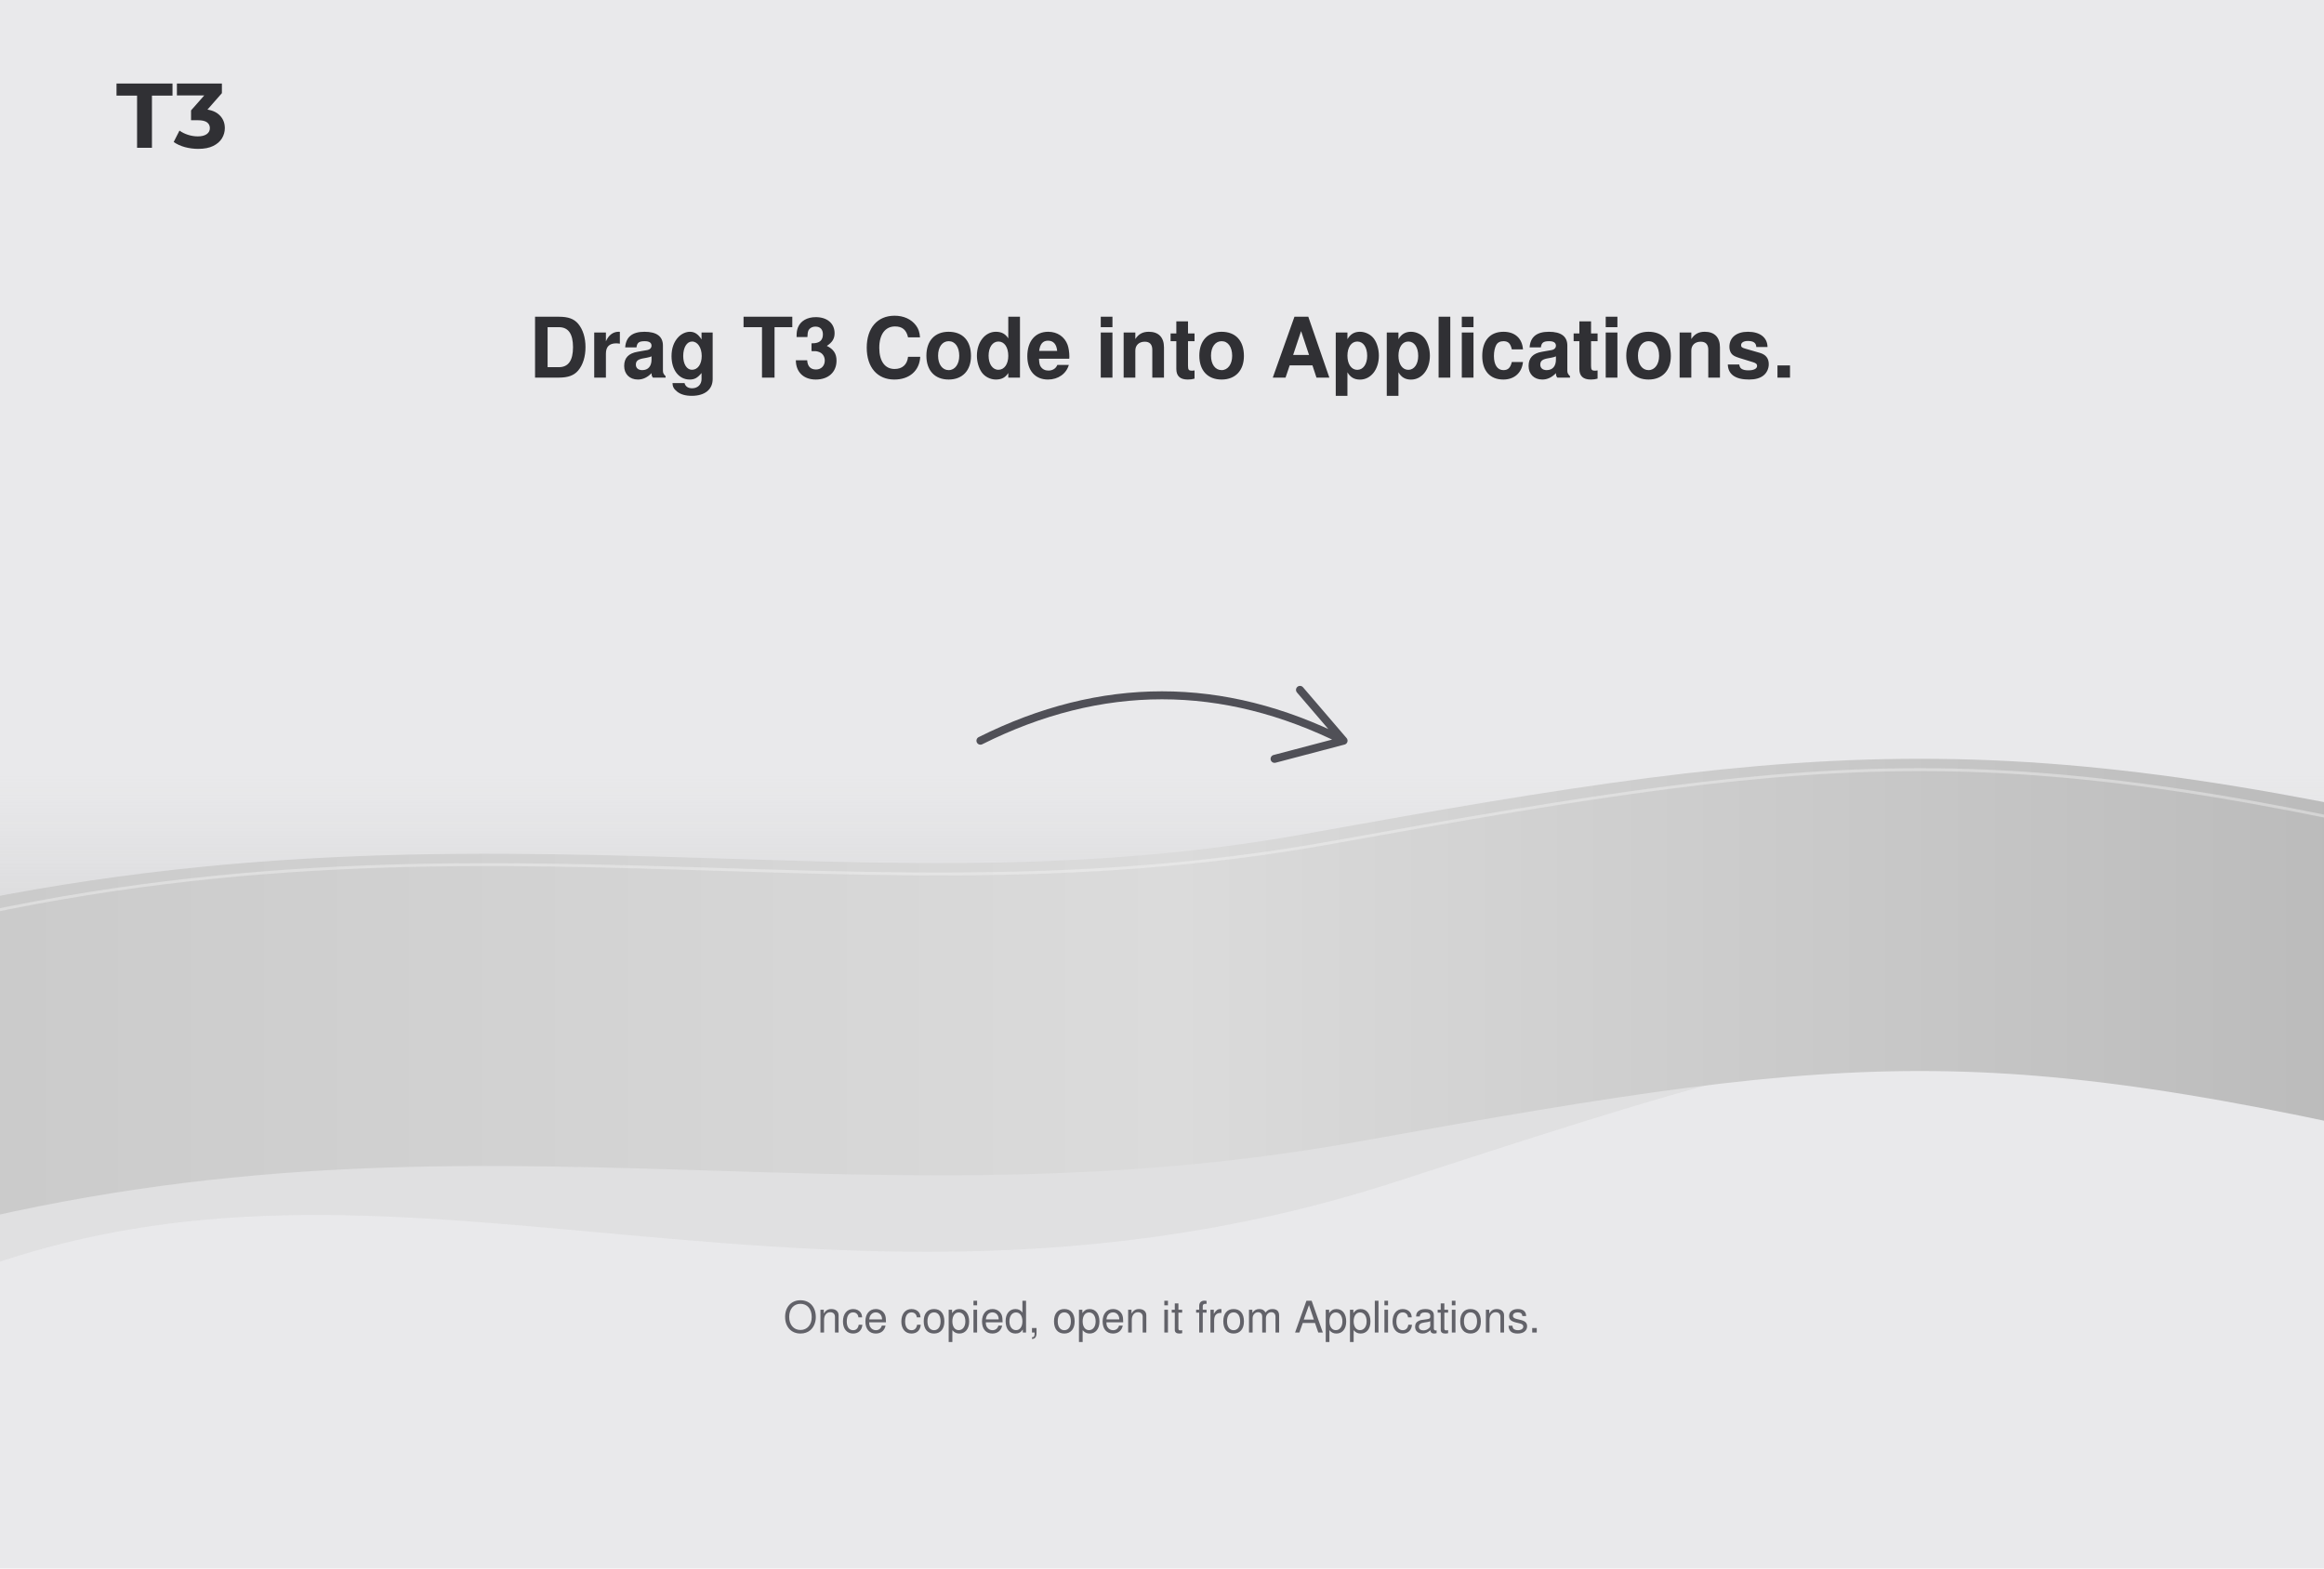
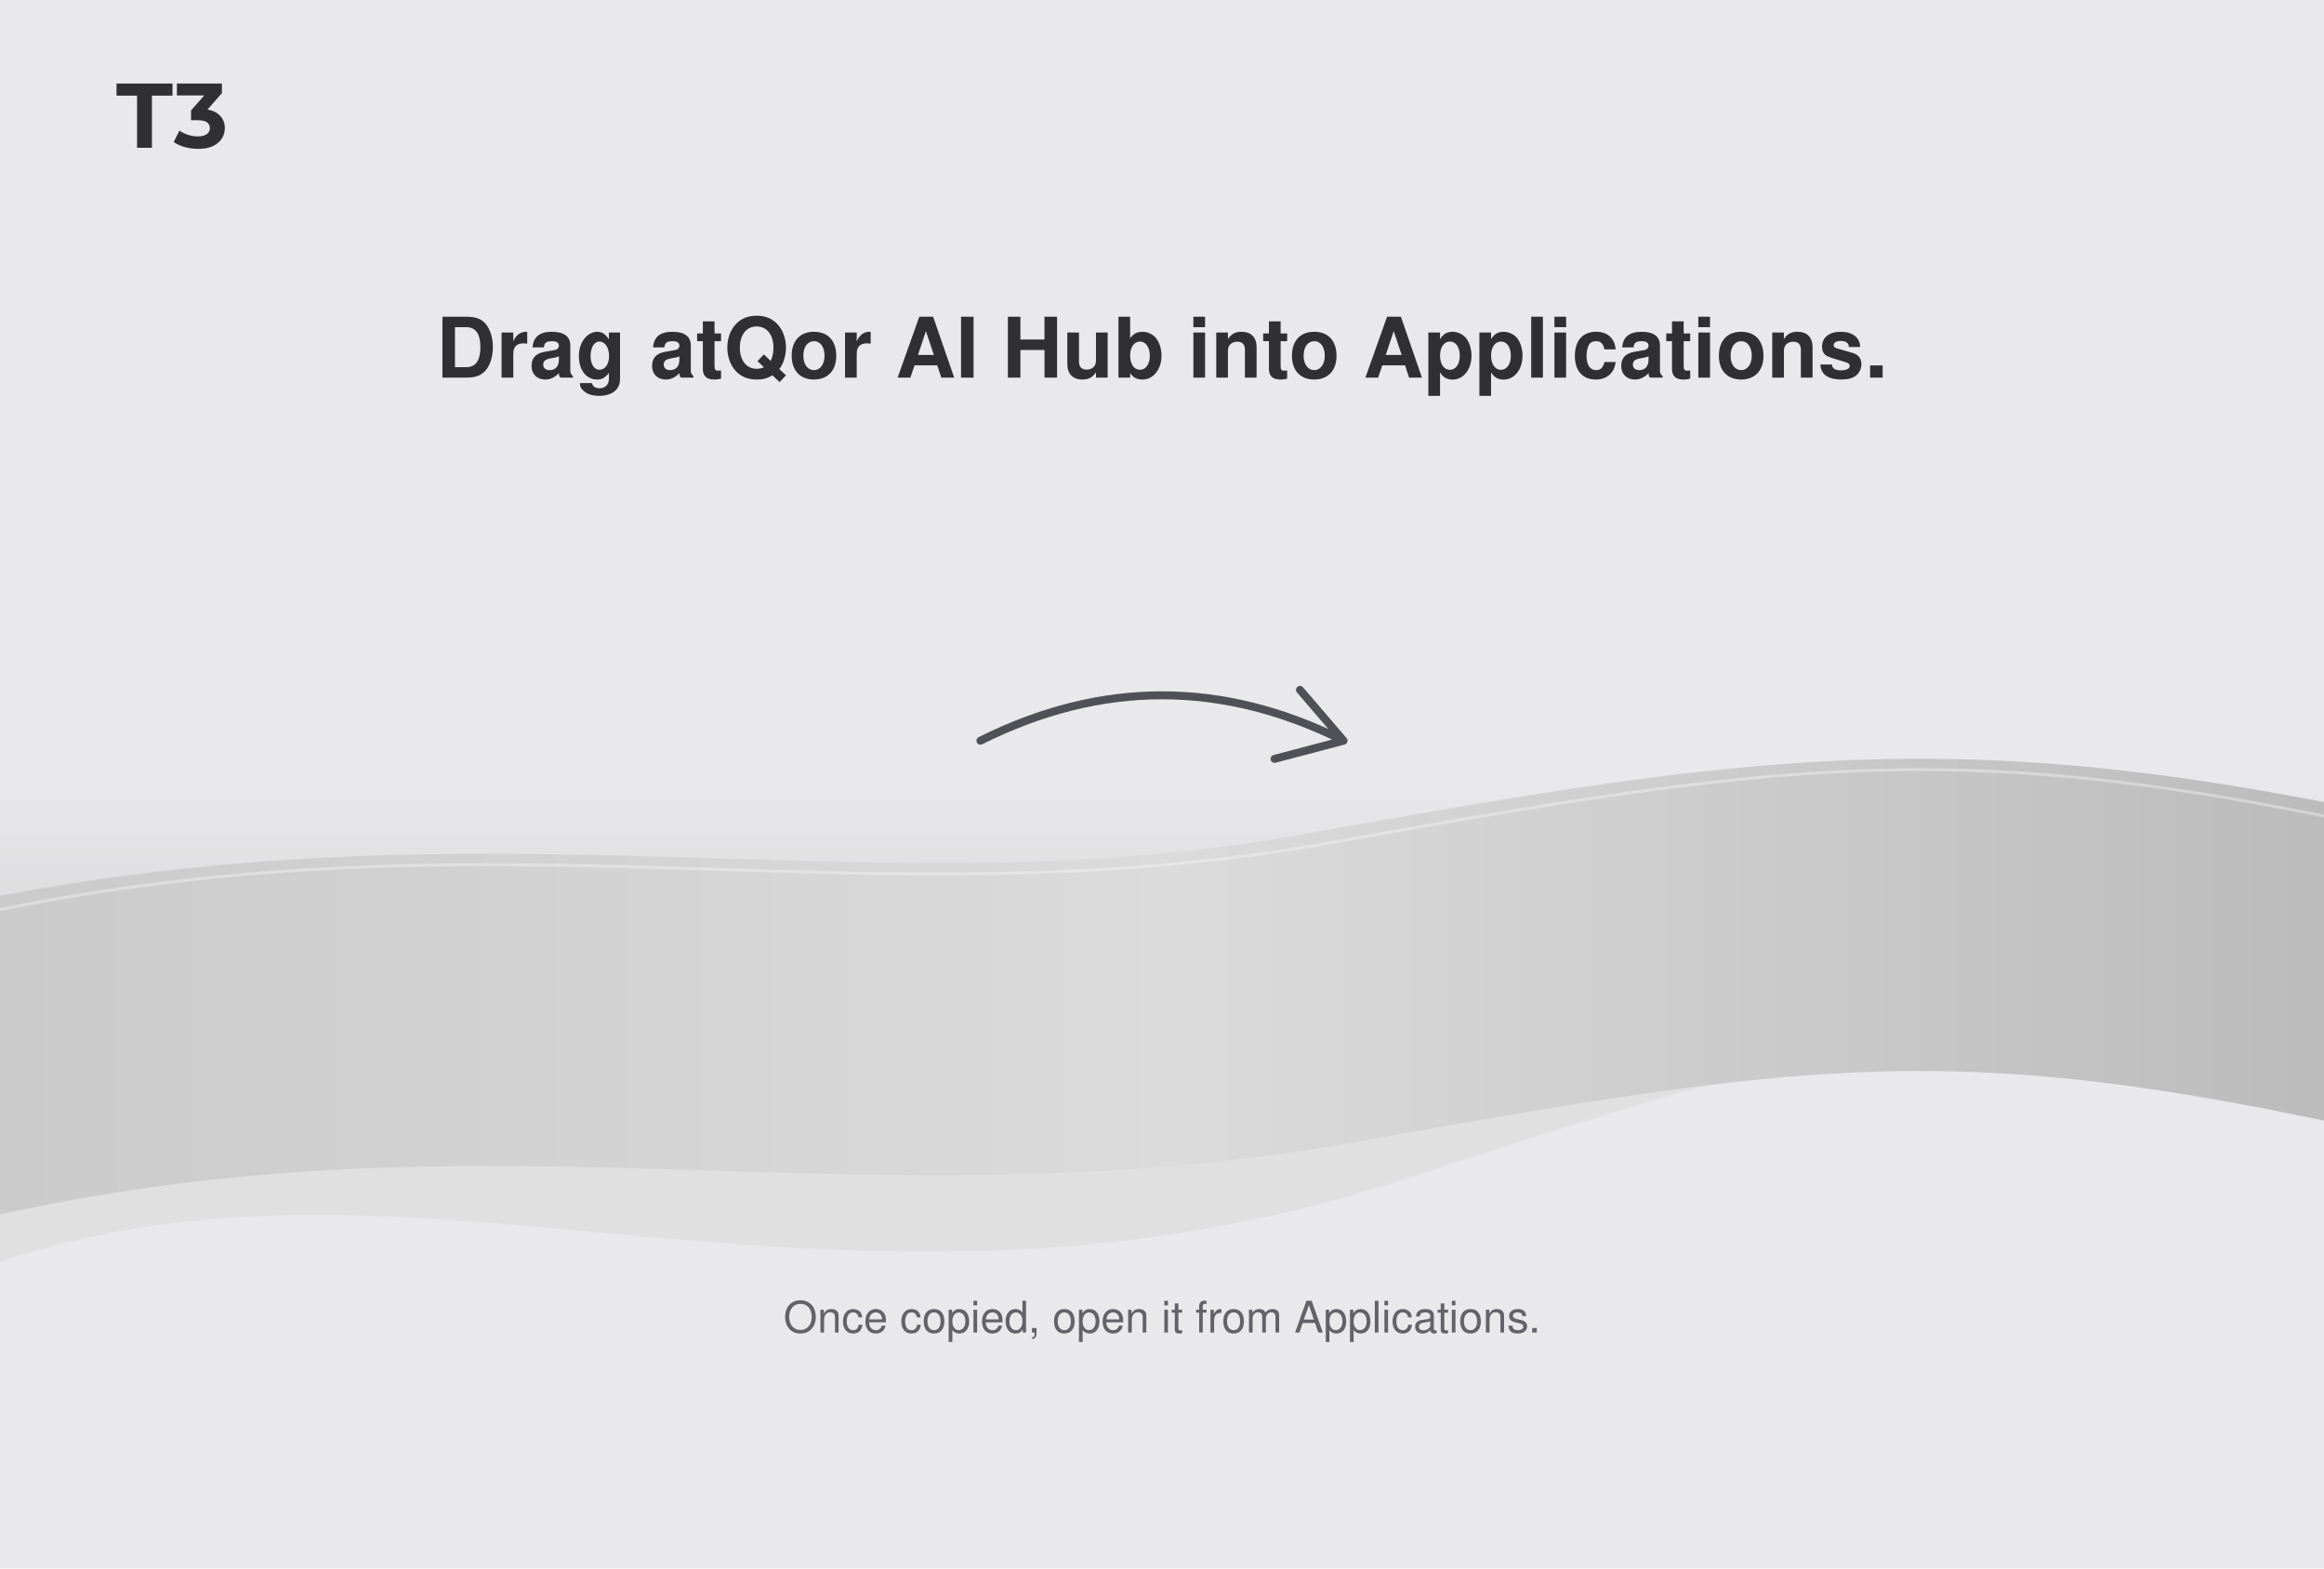
<svg xmlns="http://www.w3.org/2000/svg" width="1280" height="864" viewBox="0 0 640 432">
  <defs>
    <linearGradient id="veil" x1="0" y1="0" x2="0" y2="1">
      <stop stop-color="#B7B7B7" stop-opacity="0" />
      <stop offset=".55" stop-color="#A5A5A5" stop-opacity=".24" />
      <stop offset="1" stop-color="#D1D1D1" stop-opacity=".4" />
    </linearGradient>
    <linearGradient id="silk" x1="0" y1="0" x2="1" y2="0">
      <stop stop-color="#C8C8C8" />
      <stop offset=".5" stop-color="#DBDBDB" />
      <stop offset="1" stop-color="#B5B5B5" />
    </linearGradient>
  </defs>
  <rect width="640" height="432" fill="#E9E9EB" />
  <path d="M-60 293C95 220 214 304 362 256S559 191 707 257" stroke="url(#veil)" stroke-width="146" fill="none" opacity="1" stroke-linecap="round" stroke-linejoin="round" />
  <path d="M-60 306C113 252 223 298 367 272S553 242 707 280" stroke="url(#silk)" stroke-width="86" fill="none" opacity="1" stroke-linecap="round" stroke-linejoin="round" />
  <path d="M-60 266C113 212 223 258 367 232S553 202 707 240" stroke="#F5F5F5" stroke-width="0.8" fill="none" opacity="0.42" stroke-linecap="round" stroke-linejoin="round" />
  <svg x="32" y="23" width="30" height="18" viewBox="15.531 37 94.394 56.96" fill="#303034">
    <path d="M33.451 93V47.56H15.531V37H64.331V47.56H46.411V93H33.451ZM86.725 93.96C82.832 93.96 78.965 93.453 75.125 92.44C71.285 91.373 68.032 89.88 65.365 87.96L70.405 78.04C72.539 79.587 75.019 80.813 77.845 81.72C80.672 82.627 83.525 83.08 86.405 83.08C89.659 83.08 92.219 82.44 94.085 81.16C95.952 79.88 96.885 78.12 96.885 75.88C96.885 73.747 96.059 72.067 94.405 70.84C92.752 69.613 90.085 69 86.405 69H80.485V60.44L96.085 42.76L97.525 47.4H68.165V37H107.365V45.4L91.845 63.08L85.285 59.32H89.045C95.925 59.32 101.125 60.867 104.645 63.96C108.165 67.053 109.925 71.027 109.925 75.88C109.925 79.027 109.099 81.987 107.445 84.76C105.792 87.48 103.259 89.693 99.845 91.4C96.432 93.107 92.059 93.96 86.725 93.96Z" />
  </svg>
-   <text x="320" y="104" fill="#303034" font-family="Helvetica" font-size="23" font-weight="700" text-anchor="middle">Drag T3 Code into Applications.</text>
+   <text x="320" y="104" fill="#303034" font-family="Helvetica" font-size="23" font-weight="700" text-anchor="middle">Drag atQor AI Hub into Applications.</text>
  <path d="M270 204Q320 179 370 204M358 190L370 204L351 209" stroke="#505057" stroke-width="2.2" fill="none" opacity="1" stroke-linecap="round" stroke-linejoin="round" />
  <text x="320" y="367" fill="#626269" font-family="Helvetica" font-size="12" font-weight="400" text-anchor="middle">Once copied, open it from Applications.</text>
</svg>
